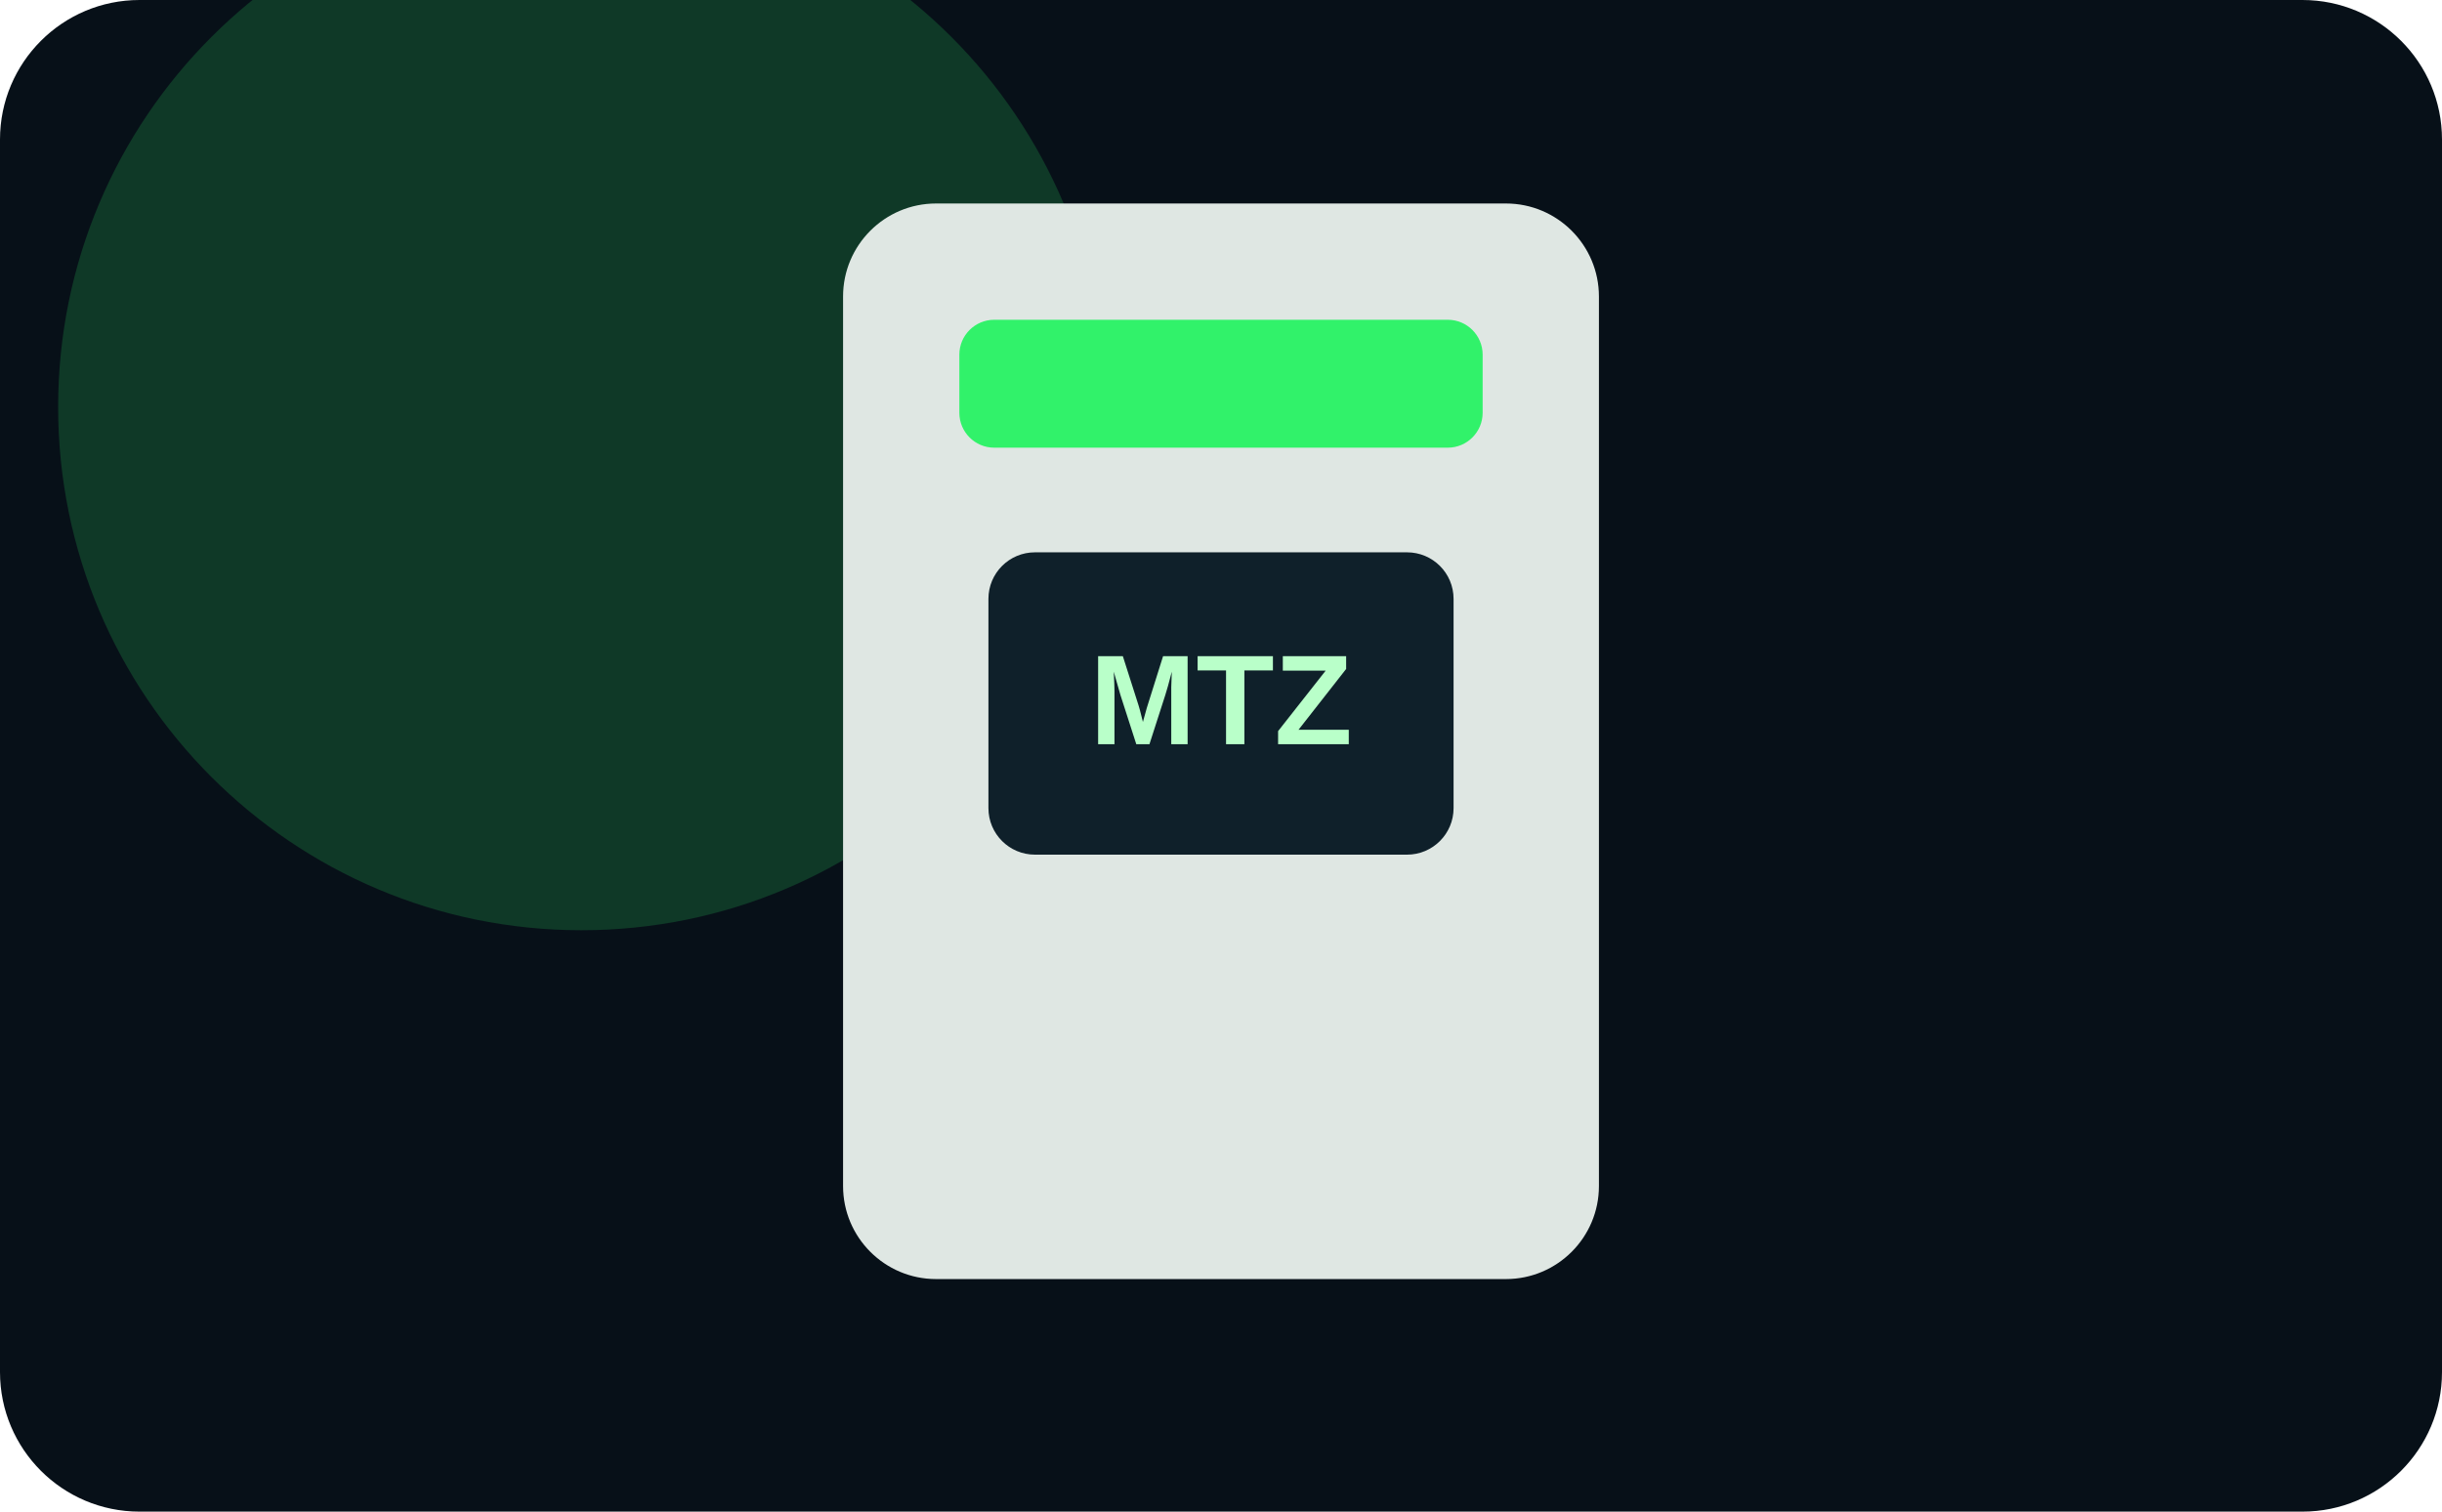
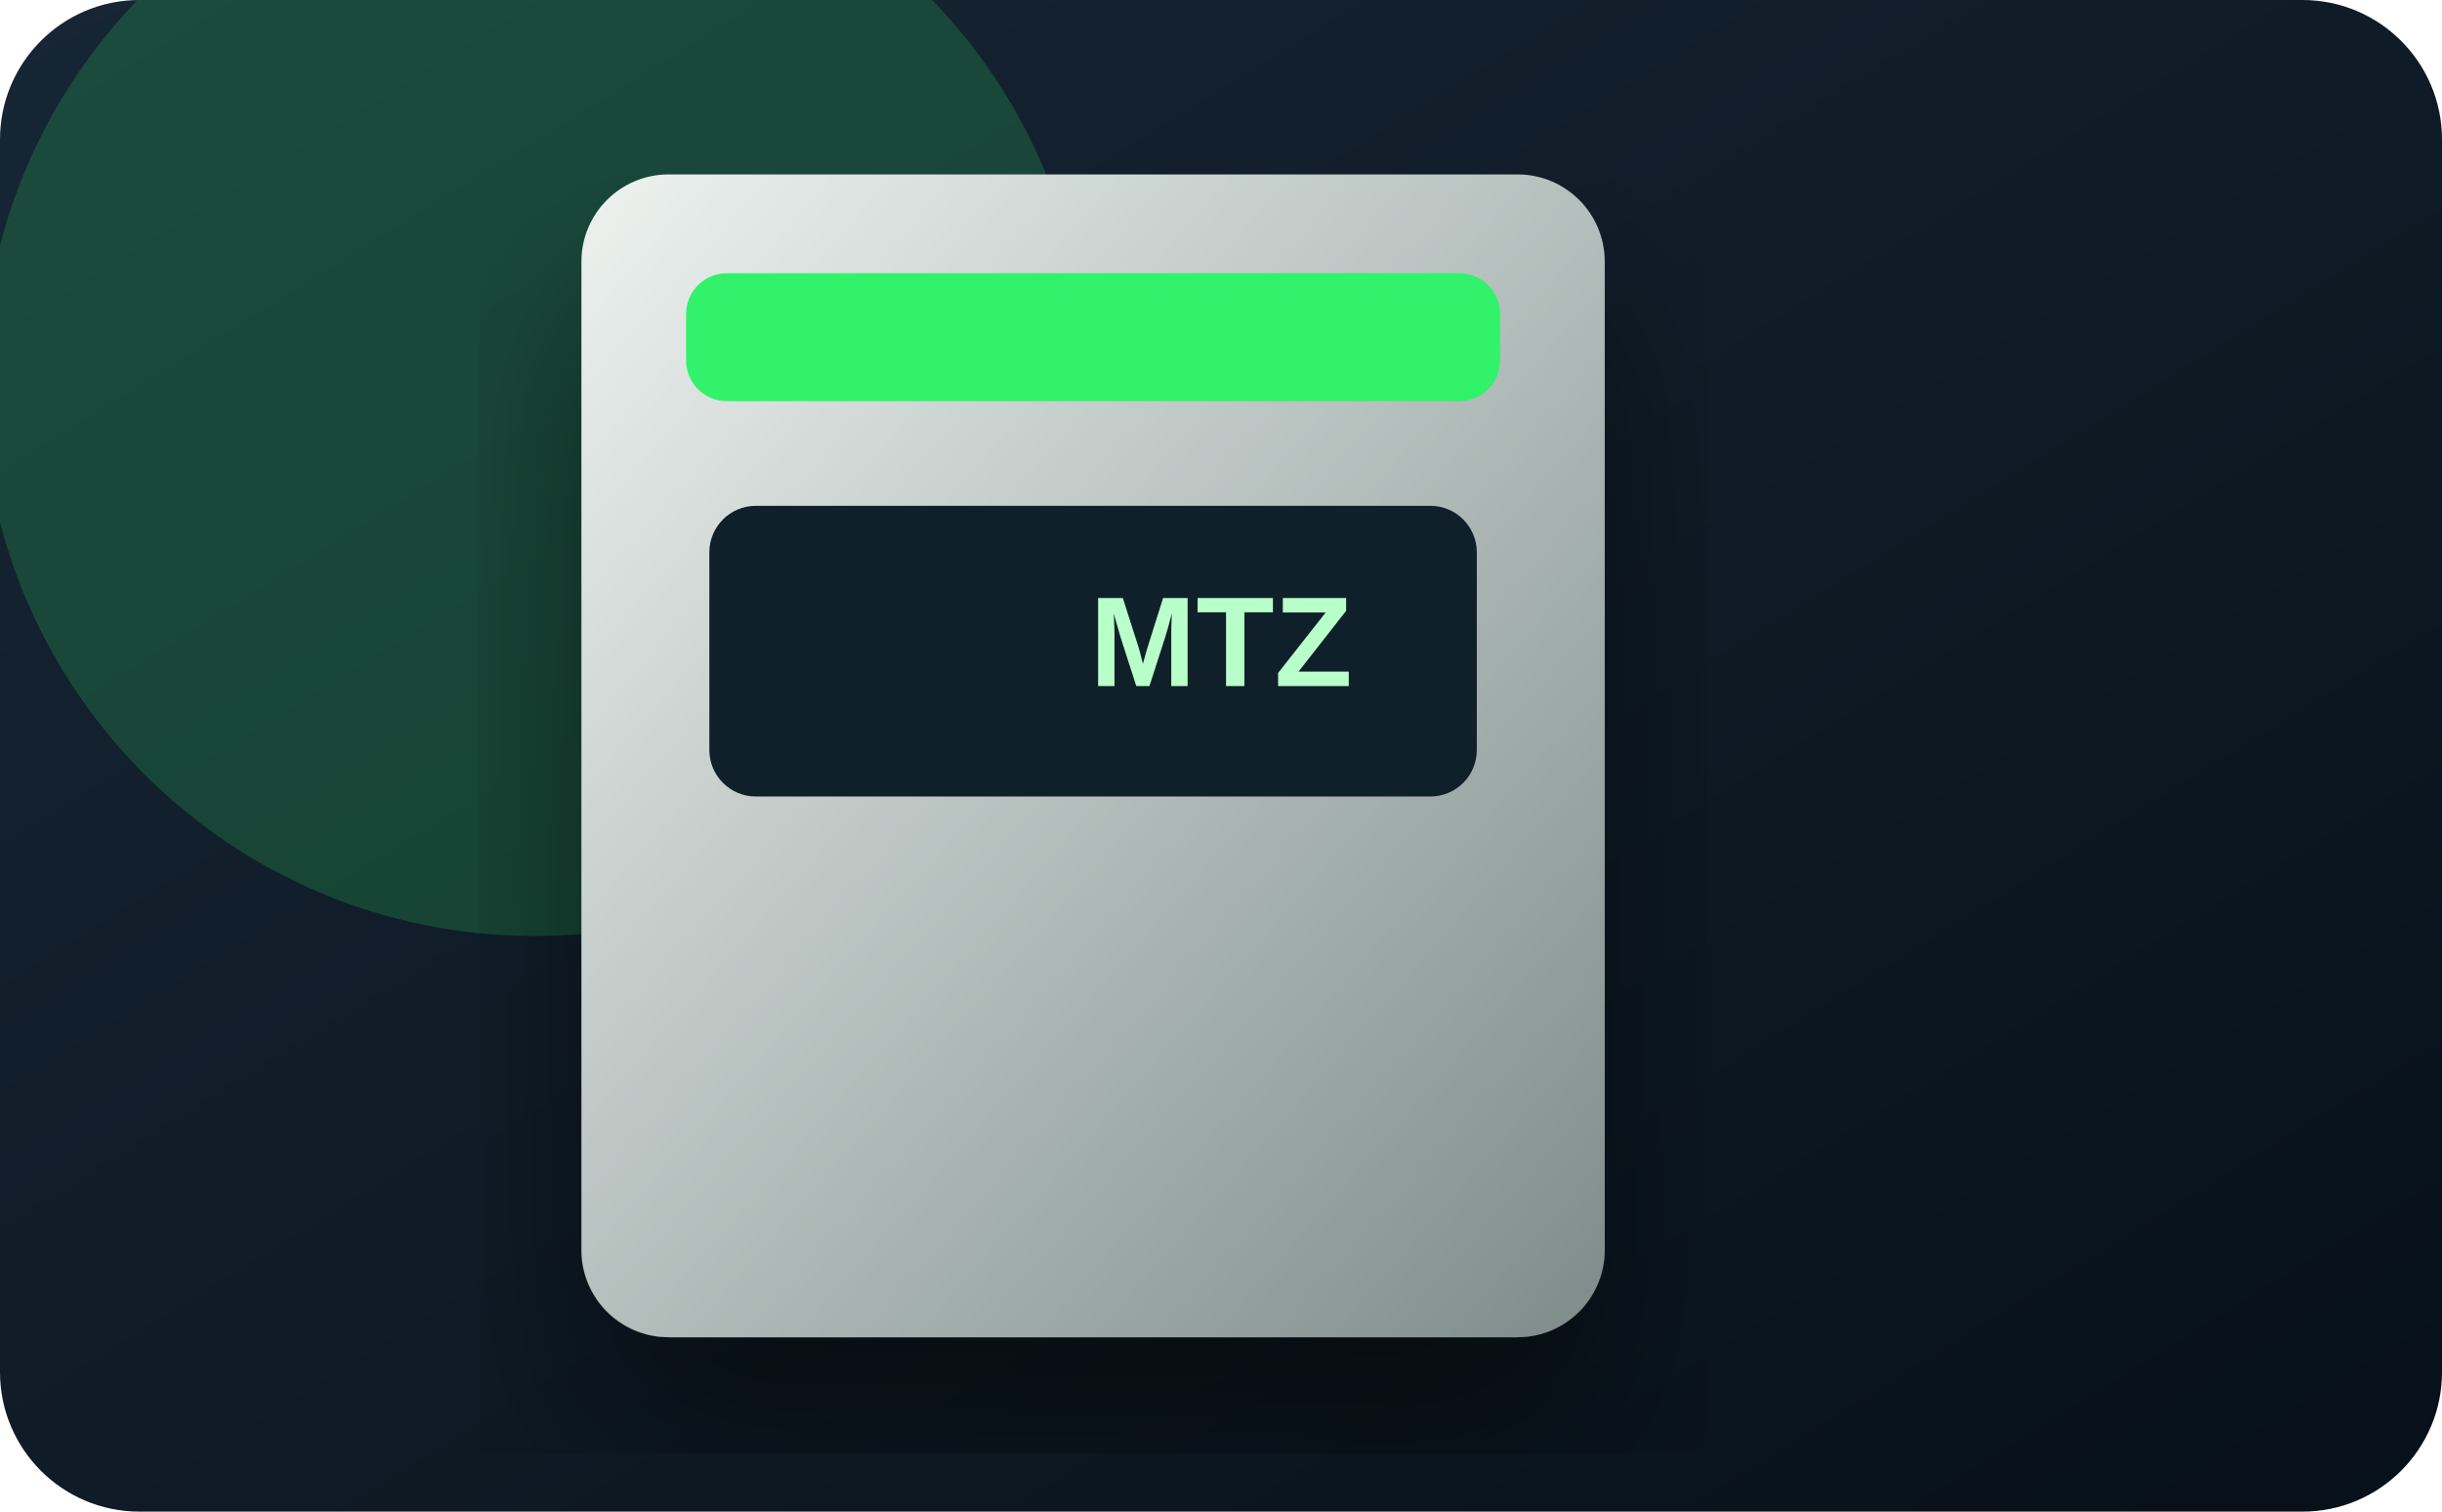
- <svg xmlns="http://www.w3.org/2000/svg" width="420" height="260">
-   <rect width="420" height="260" rx="24" fill="#071018" />
-   <circle cx="100" cy="70" r="90" fill="#31f26a" opacity=".18" />
-   <rect x="145" y="35" width="130" height="185" rx="16" fill="#dfe7e3" />
-   <rect x="165" y="55" width="90" height="22" rx="6" fill="#31f26a" />
-   <rect x="170" y="95" width="80" height="52" rx="8" fill="#0f202a" />
-   <text x="210" y="128" fill="#b9ffc9" font-family="Arial" font-size="22" font-weight="700" text-anchor="middle">MTZ</text>
+ <svg xmlns="http://www.w3.org/2000/svg" width="420" height="260" viewBox="0 0 420 260">
+   <defs>
+     <linearGradient id="bg" x1="0" x2="1" y1="0" y2="1">
+       <stop offset="0" stop-color="#172635" />
+       <stop offset="1" stop-color="#071018" />
+     </linearGradient>
+     <linearGradient id="body" x1="0" x2="1" y1="0" y2="1">
+       <stop offset="0" stop-color="#edf2ef" />
+       <stop offset="1" stop-color="#7d8c8a" />
+     </linearGradient>
+     <filter id="s">
+       <feDropShadow dx="0" dy="20" stdDeviation="16" flood-color="#000" flood-opacity=".45" />
+     </filter>
+   </defs>
+   <rect width="420" height="260" rx="24" fill="url(#bg)" />
+   <circle cx="92" cy="66" r="95" fill="#31f26a" opacity=".18" />
+   <rect x="100" y="30" width="176" height="200" rx="15" fill="url(#body)" filter="url(#s)" />
+   <rect x="118" y="47" width="140" height="22" rx="7" fill="#31f26a" />
+   <rect x="122" y="87" width="132" height="50" rx="8" fill="#0f202a" />
+   <text x="210" y="118" fill="#b9ffc9" font-family="Arial" font-size="22" font-weight="700" text-anchor="middle">MTZ</text>
</svg>
